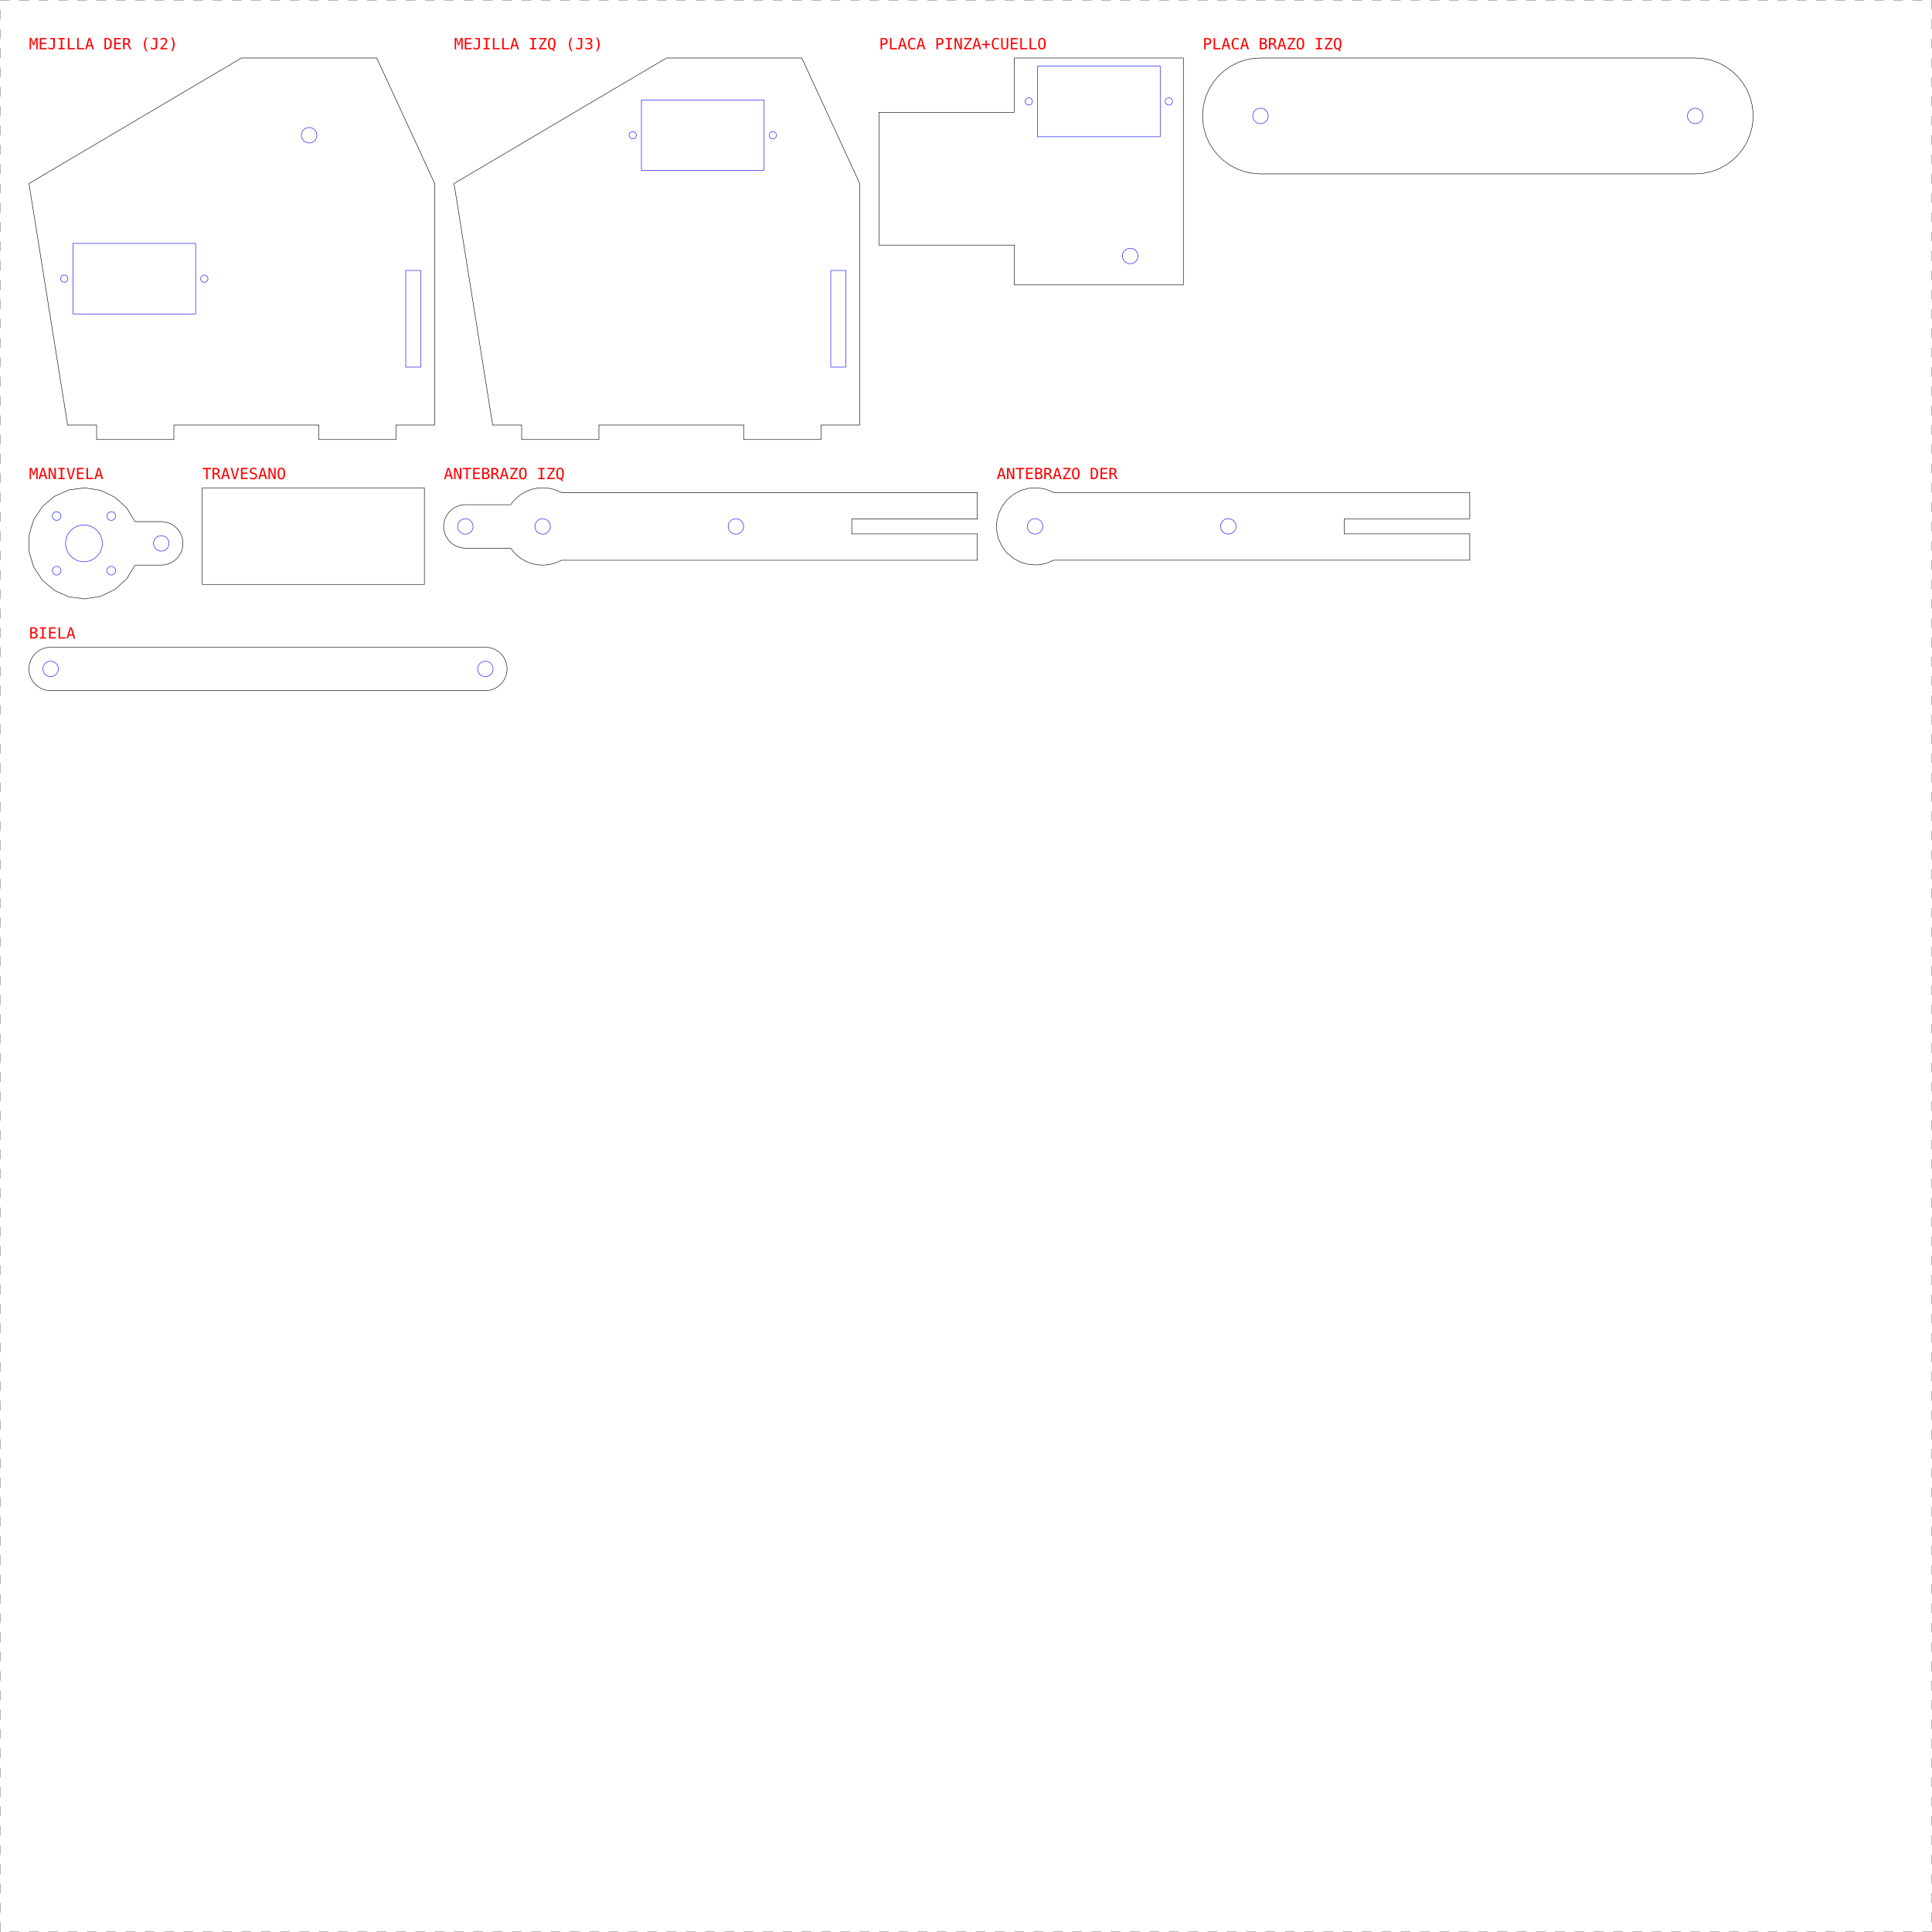
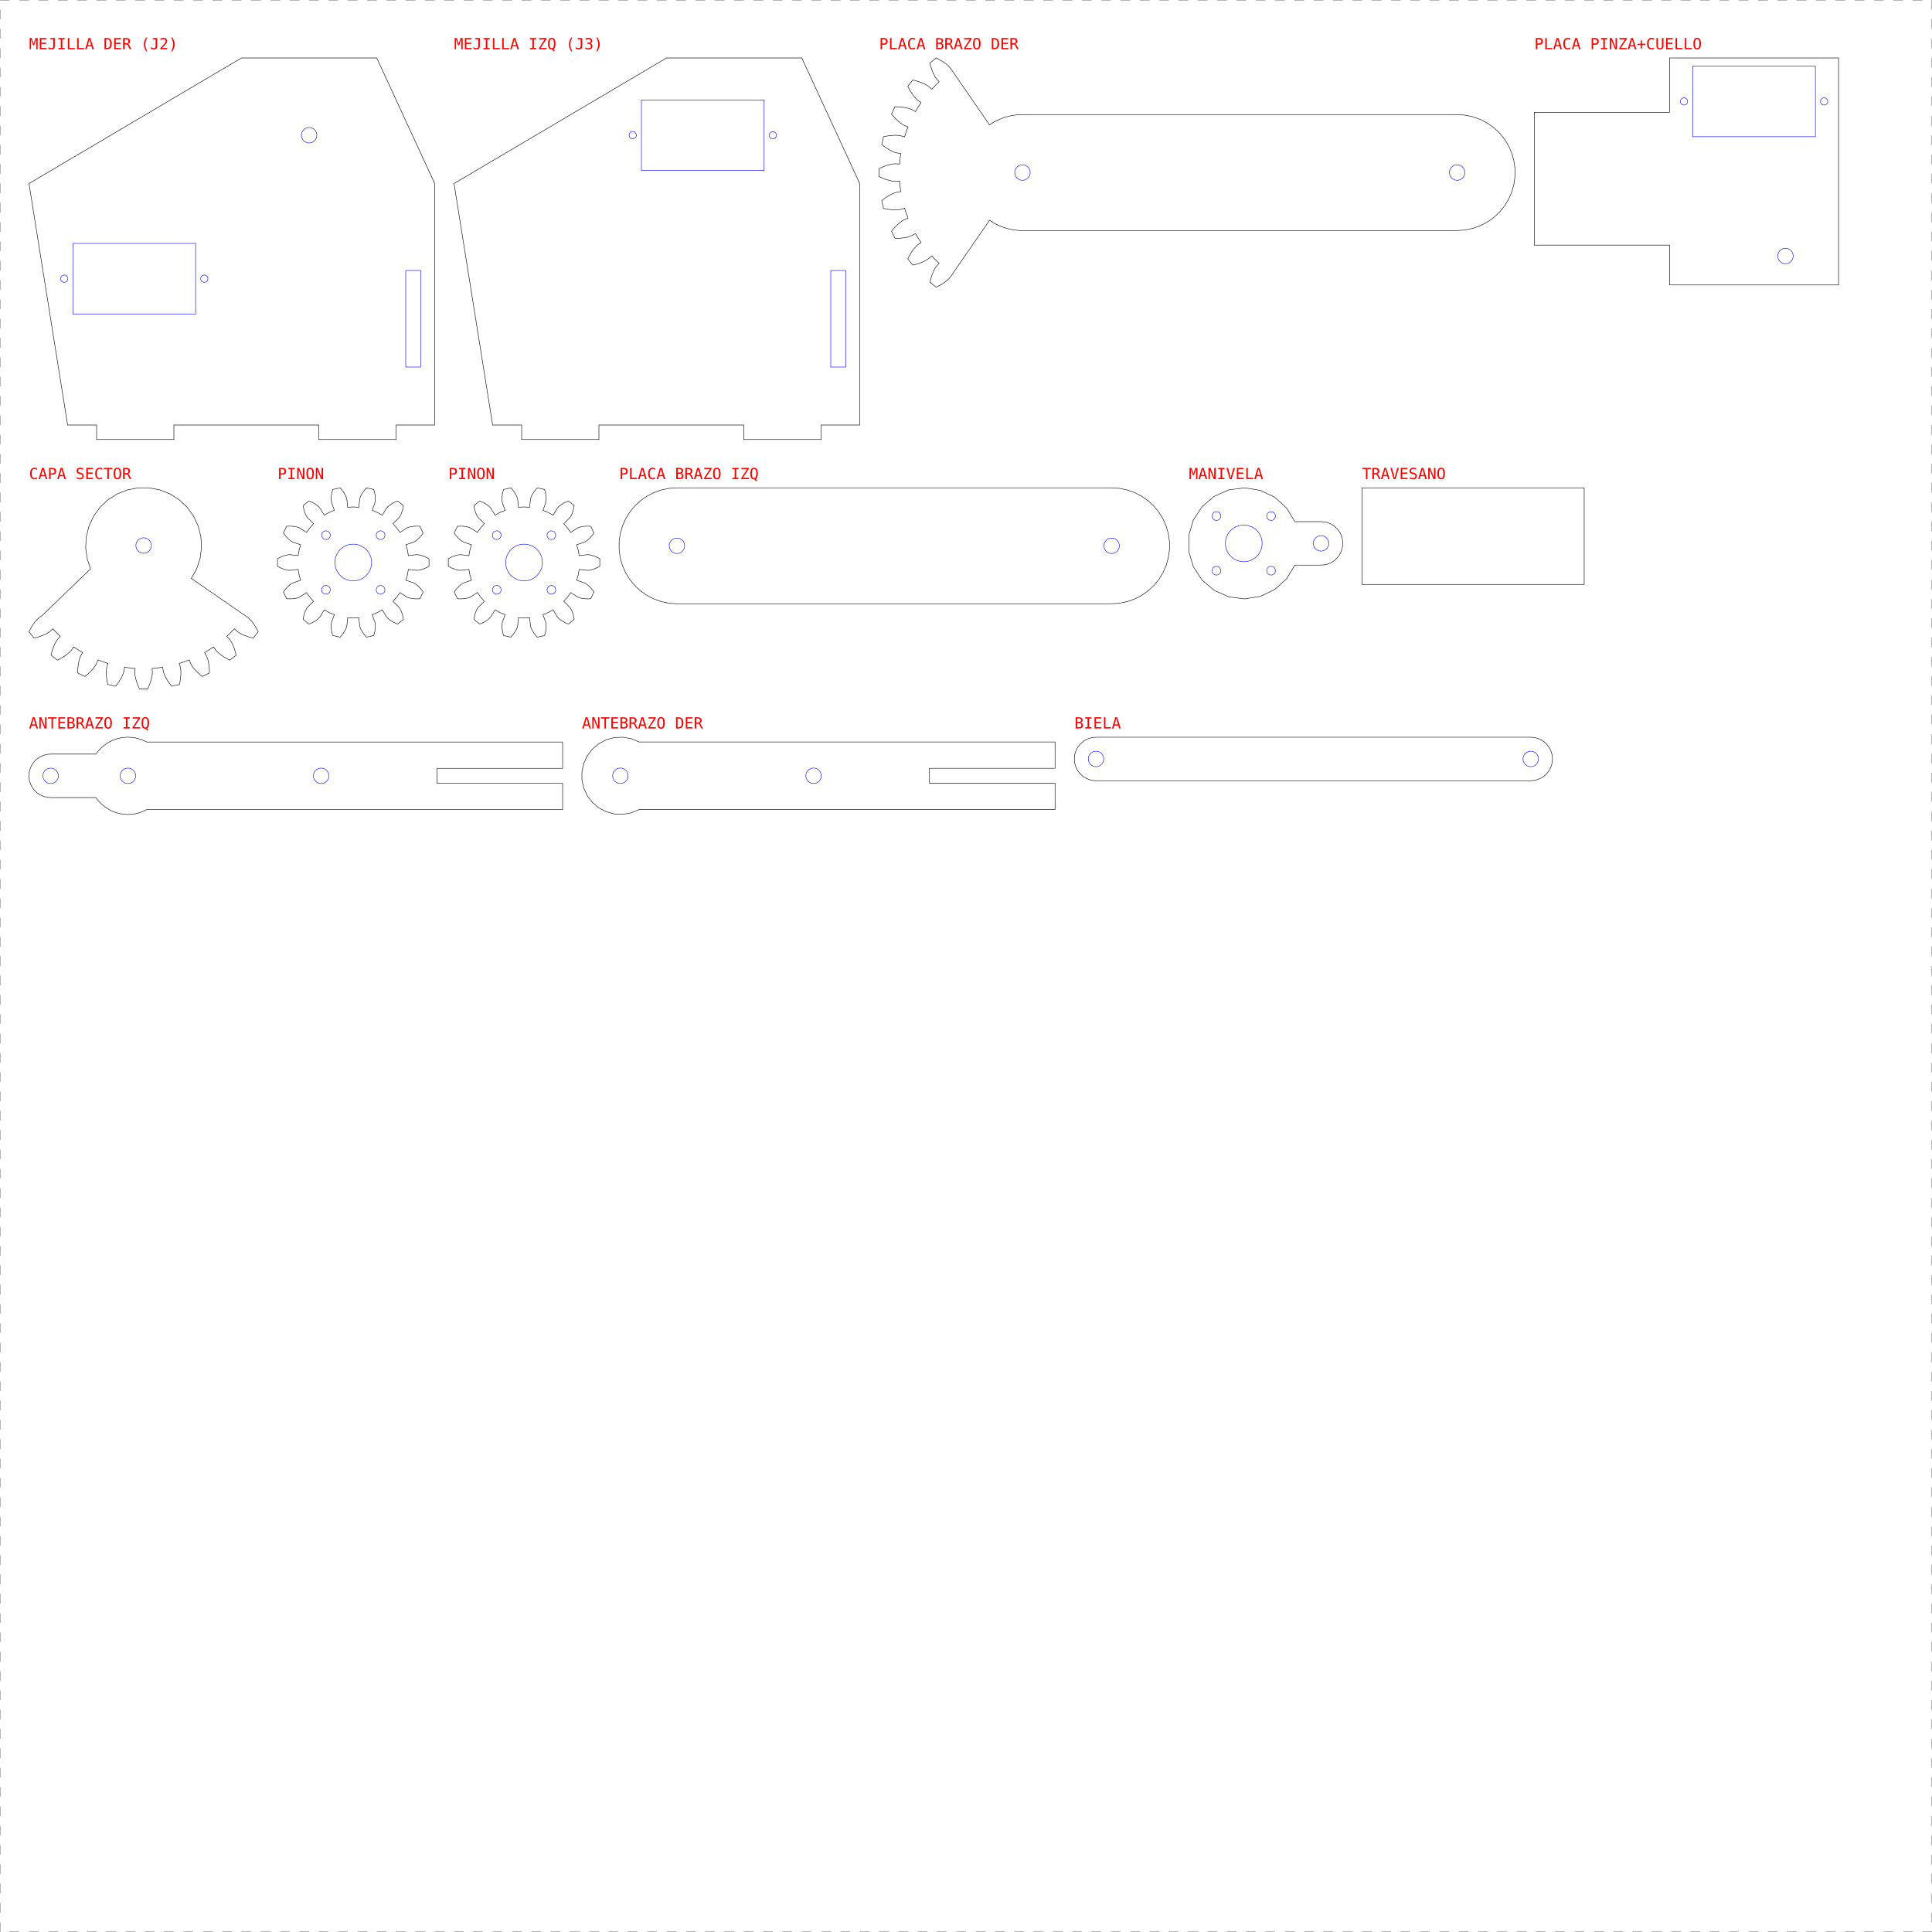
<svg xmlns="http://www.w3.org/2000/svg" width="400mm" height="400mm" viewBox="0 0 400 400">
  <rect id="PLANCHA" x="0" y="0" width="400" height="400" fill="none" stroke="#888" stroke-width="0.2" stroke-dasharray="2 2" />
  <g id="2_AZUL_Primer_corte" fill="none" stroke="#0000ff" stroke-width="0.1">
    <path d="M15.102 64.998L40.502 64.998L40.502 50.398L15.102 50.398Z" />
    <path d="M84.000 76.000L87.100 76.000L87.100 56.000L84.000 56.000Z" />
    <circle cx="64.000" cy="28.000" r="1.600" />
    <circle cx="13.302" cy="57.698" r="0.750" />
    <circle cx="42.302" cy="57.698" r="0.750" />
    <path d="M132.800 35.300L158.200 35.300L158.200 20.700L132.800 20.700Z" />
    <path d="M172.000 76.000L175.100 76.000L175.100 56.000L172.000 56.000Z" />
    <circle cx="131.000" cy="28.000" r="0.750" />
    <circle cx="160.000" cy="28.000" r="0.750" />
-     <path d="M214.800 28.300L240.200 28.300L240.200 13.700L214.800 13.700Z" />
-     <circle cx="213.000" cy="21.000" r="0.750" />
-     <circle cx="242.000" cy="21.000" r="0.750" />
-     <circle cx="234.000" cy="53.000" r="1.600" />
-     <circle cx="260.972" cy="24.000" r="1.600" />
-     <circle cx="350.972" cy="24.000" r="1.600" />
-     <circle cx="17.381" cy="112.499" r="3.800" />
-     <circle cx="23.038" cy="106.842" r="0.900" />
-     <circle cx="11.724" cy="106.842" r="0.900" />
-     <circle cx="11.724" cy="118.156" r="0.900" />
-     <circle cx="23.038" cy="118.156" r="0.900" />
-     <circle cx="33.381" cy="112.499" r="1.600" />
-     <circle cx="112.350" cy="108.994" r="1.600" />
-     <circle cx="96.350" cy="108.994" r="1.600" />
-     <circle cx="152.350" cy="108.994" r="1.600" />
-     <circle cx="214.302" cy="108.981" r="1.600" />
-     <circle cx="254.302" cy="108.981" r="1.600" />
-     <circle cx="10.485" cy="138.497" r="1.600" />
-     <circle cx="100.485" cy="138.497" r="1.600" />
+     <circle cx="211.688" cy="35.729" r="1.600" />
+     <circle cx="301.688" cy="35.729" r="1.600" />
+     <path d="M350.460 28.300L375.860 28.300L375.860 13.700L350.460 13.700Z" />
+     <circle cx="348.660" cy="21.000" r="0.750" />
+     <circle cx="377.660" cy="21.000" r="0.750" />
+     <circle cx="369.660" cy="53.000" r="1.600" />
+     <circle cx="29.729" cy="112.946" r="1.600" />
+     <circle cx="73.139" cy="116.461" r="3.800" />
+     <circle cx="78.796" cy="110.804" r="0.900" />
+     <circle cx="67.482" cy="110.804" r="0.900" />
+     <circle cx="67.482" cy="122.117" r="0.900" />
+     <circle cx="78.796" cy="122.117" r="0.900" />
+     <circle cx="108.500" cy="116.461" r="3.800" />
+     <circle cx="114.157" cy="110.804" r="0.900" />
+     <circle cx="102.844" cy="110.804" r="0.900" />
+     <circle cx="102.844" cy="122.117" r="0.900" />
+     <circle cx="114.157" cy="122.117" r="0.900" />
+     <circle cx="140.153" cy="113.000" r="1.600" />
+     <circle cx="230.153" cy="113.000" r="1.600" />
+     <circle cx="257.506" cy="112.499" r="3.800" />
+     <circle cx="263.163" cy="106.842" r="0.900" />
+     <circle cx="251.849" cy="106.842" r="0.900" />
+     <circle cx="251.849" cy="118.156" r="0.900" />
+     <circle cx="263.163" cy="118.156" r="0.900" />
+     <circle cx="273.506" cy="112.499" r="1.600" />
+     <circle cx="26.485" cy="160.629" r="1.600" />
+     <circle cx="10.485" cy="160.629" r="1.600" />
+     <circle cx="66.485" cy="160.629" r="1.600" />
+     <circle cx="128.437" cy="160.616" r="1.600" />
+     <circle cx="168.437" cy="160.616" r="1.600" />
+     <circle cx="226.922" cy="157.135" r="1.600" />
+     <circle cx="316.922" cy="157.135" r="1.600" />
  </g>
  <g id="3_NEGRO_Corte_final" fill="none" stroke="#000000" stroke-width="0.1">
    <path d="M14.000 88.000L20.000 88.000L20.000 91.000L36.000 91.000L36.000 88.000L66.000 88.000L66.000 91.000L82.000 91.000L82.000 88.000L90.000 88.000L90.000 38.000L78.000 12.000L50.000 12.000L6.000 38.000Z" />
    <path d="M102.000 88.000L108.000 88.000L108.000 91.000L124.000 91.000L124.000 88.000L154.000 88.000L154.000 91.000L170.000 91.000L170.000 88.000L178.000 88.000L178.000 38.000L166.000 12.000L138.000 12.000L94.000 38.000Z" />
-     <path d="M182.000 50.750L210.000 50.750L210.000 59.000L245.000 59.000L245.000 12.000L210.000 12.000L210.000 23.250L182.000 23.250Z" />
-     <path d="M260.972 36.000L350.972 36.000L352.606 35.888L354.210 35.555L355.753 35.007L357.207 34.253L358.545 33.309L359.742 32.191L360.776 30.920L361.627 29.521L362.279 28.019L362.721 26.441L362.944 24.819L362.944 23.181L362.721 21.559L362.279 19.981L361.627 18.479L360.776 17.080L359.742 15.809L358.545 14.691L357.207 13.747L355.753 12.993L354.210 12.445L352.606 12.112L350.972 12.000L260.972 12.000L259.338 12.112L257.734 12.445L256.191 12.993L254.737 13.747L253.399 14.691L252.202 15.809L251.168 17.080L250.317 18.479L249.665 19.981L249.223 21.559L249.000 23.181L249.000 24.819L249.223 26.441L249.665 28.019L250.317 29.521L251.168 30.920L252.202 32.191L253.399 33.309L254.737 34.253L256.191 35.007L257.734 35.555L259.338 35.888Z" />
-     <path d="M27.964 116.999L33.381 116.999L34.121 116.937L34.842 116.755L35.522 116.456L36.145 116.050L36.691 115.546L37.148 114.960L37.502 114.306L37.743 113.603L37.865 112.870L37.865 112.127L37.743 111.394L37.502 110.691L37.148 110.037L36.691 109.451L36.145 108.948L35.522 108.541L34.842 108.242L34.121 108.060L33.381 107.999L27.964 107.999L26.247 105.175L23.798 102.956L20.819 101.525L17.556 101.000L14.279 101.425L11.258 102.764L8.742 104.908L6.940 107.678L6.000 110.846L6.000 114.151L6.940 117.319L8.742 120.090L11.258 122.233L14.279 123.572L17.556 123.997L20.819 123.473L23.798 122.042L26.247 119.823Z" />
-     <path d="M41.865 121.000L87.865 121.000L87.865 101.000L41.865 101.000Z" />
-     <path d="M96.350 104.494L95.609 104.555L94.889 104.738L94.208 105.036L93.586 105.443L93.039 105.946L92.583 106.533L92.229 107.186L91.988 107.889L91.865 108.622L91.865 109.366L91.988 110.099L92.229 110.802L92.583 111.455L93.039 112.042L93.586 112.545L94.208 112.952L94.889 113.250L95.609 113.433L96.350 113.494L105.736 113.494L106.105 113.995L106.513 114.465L106.956 114.902L107.432 115.304L107.937 115.667L108.470 115.990L109.025 116.271L109.601 116.507L110.193 116.698L110.799 116.842L111.414 116.939L112.034 116.988L112.657 116.988L113.278 116.940L113.893 116.844L114.498 116.700L115.091 116.510L115.667 116.274L116.223 115.994L202.350 115.994L202.350 110.544L176.350 110.544L176.350 107.444L202.350 107.444L202.350 101.994L116.223 101.994L115.667 101.714L115.091 101.478L114.498 101.288L113.893 101.144L113.278 101.048L112.657 101.000L112.034 101.000L111.414 101.049L110.799 101.146L110.193 101.290L109.601 101.481L109.025 101.718L108.470 101.998L107.937 102.321L107.432 102.684L106.956 103.086L106.513 103.523L106.105 103.993L105.736 104.494Z" />
-     <path d="M218.175 101.981L216.565 101.308L214.848 101.000L213.105 101.072L211.418 101.519L209.869 102.322L208.531 103.442L207.467 104.825L206.728 106.406L206.350 108.109L206.350 109.854L206.728 111.557L207.467 113.138L208.531 114.521L209.869 115.641L211.418 116.443L213.105 116.891L214.848 116.963L216.565 116.655L218.175 115.981L304.302 115.981L304.302 110.531L278.302 110.531L278.302 107.431L304.302 107.431L304.302 101.981Z" />
-     <path d="M10.485 142.997L100.485 142.997L101.225 142.936L101.946 142.754L102.626 142.455L103.249 142.048L103.795 141.545L104.252 140.959L104.606 140.305L104.847 139.602L104.969 138.869L104.969 138.126L104.847 137.393L104.606 136.690L104.252 136.036L103.795 135.450L103.249 134.946L102.626 134.540L101.946 134.241L101.225 134.059L100.485 133.997L10.485 133.997L9.744 134.059L9.023 134.241L8.343 134.540L7.721 134.946L7.174 135.450L6.717 136.036L6.364 136.690L6.122 137.393L6.000 138.126L6.000 138.869L6.122 139.602L6.364 140.305L6.717 140.959L7.174 141.545L7.721 142.048L8.343 142.455L9.023 142.754L9.744 142.936Z" />
+     <path d="M211.688 47.729L301.688 47.729L303.322 47.617L304.926 47.284L306.469 46.736L307.923 45.982L309.261 45.038L310.458 43.920L311.492 42.649L312.343 41.250L312.996 39.748L313.437 38.171L313.660 36.548L313.660 34.910L313.437 33.288L312.996 31.711L312.343 30.208L311.492 28.809L310.458 27.538L309.261 26.421L307.923 25.476L306.469 24.723L304.926 24.174L303.322 23.841L301.688 23.729L211.688 23.729L211.373 23.733L211.058 23.746L210.744 23.766L210.430 23.795L210.117 23.832L209.805 23.878L209.495 23.931L209.186 23.993L208.879 24.063L208.573 24.140L208.270 24.226L207.969 24.320L207.671 24.422L207.375 24.531L207.083 24.648L206.794 24.773L206.508 24.905L206.225 25.045L205.946 25.192L205.672 25.346L205.401 25.508L205.135 25.677L204.873 25.852L197.206 14.741L196.746 14.073L196.360 13.653L195.919 13.272L195.440 12.919L194.929 12.590L194.391 12.284L193.827 12.000L192.529 13.036L192.680 13.649L192.859 14.241L193.066 14.812L193.303 15.358L193.576 15.872L193.900 16.342L194.449 16.940L193.657 17.698L192.899 18.489L192.301 17.941L191.832 17.617L191.317 17.344L190.771 17.106L190.201 16.900L189.608 16.721L188.995 16.569L187.959 17.868L188.243 18.432L188.549 18.970L188.878 19.481L189.231 19.959L189.612 20.401L190.032 20.786L190.700 21.247L190.097 22.162L189.534 23.103L188.829 22.701L188.299 22.490L187.737 22.338L187.152 22.228L186.549 22.153L185.932 22.111L185.300 22.100L184.580 23.596L184.982 24.082L185.400 24.539L185.834 24.964L186.285 25.352L186.755 25.697L187.250 25.980L188.003 26.281L187.619 27.307L187.280 28.349L186.503 28.114L185.940 28.026L185.357 28.004L184.763 28.026L184.159 28.087L183.547 28.184L182.929 28.313L182.560 29.932L183.060 30.317L183.570 30.669L184.087 30.987L184.613 31.265L185.147 31.497L185.693 31.662L186.495 31.788L186.349 32.874L186.249 33.965L185.440 33.909L184.871 33.949L184.298 34.057L183.724 34.211L183.149 34.405L182.574 34.635L182.000 34.899L182.000 36.560L182.574 36.823L183.149 37.053L183.724 37.247L184.298 37.402L184.871 37.509L185.440 37.549L186.249 37.493L186.349 38.584L186.495 39.670L185.693 39.796L185.147 39.961L184.613 40.193L184.087 40.472L183.570 40.789L183.060 41.141L182.560 41.526L182.929 43.145L183.547 43.274L184.159 43.371L184.763 43.432L185.357 43.455L185.940 43.432L186.503 43.344L187.280 43.109L187.619 44.151L188.003 45.178L187.250 45.478L186.755 45.761L186.285 46.106L185.834 46.495L185.400 46.919L184.982 47.376L184.580 47.862L185.300 49.359L185.932 49.347L186.549 49.305L187.152 49.230L187.737 49.120L188.299 48.968L188.829 48.757L189.534 48.356L190.097 49.296L190.700 50.211L190.032 50.672L189.612 51.058L189.231 51.499L188.878 51.978L188.549 52.488L188.243 53.026L187.959 53.590L188.995 54.889L189.608 54.737L190.201 54.559L190.771 54.352L191.317 54.114L191.832 53.841L192.301 53.517L192.899 52.969L193.657 53.760L194.449 54.518L193.900 55.116L193.576 55.586L193.303 56.101L193.066 56.646L192.859 57.217L192.680 57.810L192.529 58.423L193.827 59.458L194.391 59.174L194.929 58.868L195.440 58.539L195.919 58.186L196.360 57.805L196.746 57.386L197.206 56.718L204.873 45.606L205.135 45.782L205.401 45.950L205.672 46.112L205.946 46.266L206.225 46.413L206.508 46.553L206.794 46.685L207.083 46.810L207.375 46.927L207.671 47.037L207.969 47.138L208.270 47.232L208.573 47.318L208.879 47.396L209.186 47.465L209.495 47.527L209.805 47.580L210.117 47.626L210.430 47.663L210.744 47.692L211.058 47.713L211.373 47.725Z" />
+     <path d="M317.660 50.750L345.660 50.750L345.660 59.000L380.660 59.000L380.660 12.000L345.660 12.000L345.660 23.250L317.660 23.250Z" />
+     <path d="M8.741 127.428L8.073 127.889L7.653 128.275L7.272 128.716L6.919 129.195L6.590 129.705L6.284 130.244L6.000 130.808L7.036 132.106L7.649 131.955L8.241 131.776L8.812 131.569L9.358 131.331L9.872 131.058L10.342 130.735L10.940 130.186L11.698 130.978L12.489 131.736L11.941 132.334L11.617 132.803L11.344 133.318L11.106 133.863L10.900 134.434L10.721 135.027L10.569 135.640L11.868 136.676L12.432 136.391L12.970 136.085L13.481 135.757L13.959 135.404L14.401 135.023L14.786 134.603L15.247 133.935L16.162 134.538L17.103 135.101L16.701 135.806L16.490 136.335L16.338 136.898L16.228 137.483L16.153 138.085L16.111 138.703L16.100 139.334L17.596 140.055L18.082 139.653L18.539 139.234L18.964 138.800L19.352 138.350L19.697 137.880L19.980 137.385L20.281 136.631L21.307 137.015L22.349 137.355L22.114 138.132L22.026 138.695L22.004 139.277L22.026 139.872L22.087 140.476L22.184 141.088L22.313 141.706L23.932 142.075L24.317 141.575L24.669 141.065L24.987 140.548L25.265 140.022L25.497 139.487L25.662 138.942L25.788 138.140L26.874 138.286L27.965 138.385L27.909 139.195L27.949 139.764L28.057 140.336L28.211 140.911L28.405 141.486L28.635 142.061L28.899 142.635L30.560 142.635L30.823 142.061L31.053 141.486L31.247 140.911L31.402 140.336L31.509 139.764L31.549 139.195L31.493 138.385L32.584 138.286L33.670 138.140L33.796 138.942L33.961 139.487L34.193 140.022L34.472 140.548L34.789 141.065L35.141 141.575L35.526 142.075L37.145 141.706L37.274 141.088L37.371 140.476L37.432 139.872L37.455 139.277L37.432 138.695L37.344 138.132L37.109 137.355L38.151 137.015L39.178 136.631L39.478 137.385L39.761 137.880L40.106 138.350L40.495 138.800L40.919 139.234L41.376 139.653L41.862 140.055L43.359 139.334L43.347 138.703L43.305 138.085L43.230 137.483L43.120 136.898L42.968 136.335L42.757 135.806L42.356 135.101L43.296 134.538L44.211 133.935L44.672 134.603L45.058 135.023L45.499 135.404L45.978 135.757L46.488 136.085L47.026 136.391L47.590 136.676L48.889 135.640L48.737 135.027L48.559 134.434L48.352 133.863L48.114 133.318L47.841 132.803L47.517 132.334L46.969 131.736L47.760 130.978L48.518 130.186L49.116 130.735L49.586 131.058L50.101 131.331L50.646 131.569L51.217 131.776L51.810 131.955L52.423 132.106L53.458 130.808L53.174 130.244L52.868 129.705L52.539 129.195L52.186 128.716L51.805 128.275L51.386 127.889L50.718 127.428L39.606 119.761L40.711 117.783L41.425 115.633L41.721 113.386L41.590 111.124L41.036 108.927L40.079 106.873L38.752 105.036L37.104 103.480L35.193 102.263L33.088 101.426L30.862 101.000L28.596 101.000L26.371 101.426L24.265 102.263L22.354 103.480L20.706 105.036L19.380 106.873L18.422 108.927L17.868 111.124L17.737 113.386L18.034 115.633L18.747 117.783Z" />
+     <path d="M84.551 117.878L86.194 118.082L86.624 118.061L87.060 117.977L87.500 117.848L87.941 117.680L88.381 117.476L88.820 117.238L88.820 115.683L88.381 115.445L87.941 115.241L87.500 115.073L87.060 114.944L86.624 114.860L86.194 114.840L84.551 115.044L84.351 113.902L84.036 112.786L85.605 112.256L85.983 112.052L86.340 111.787L86.680 111.480L87.004 111.137L87.312 110.762L87.604 110.357L86.930 108.957L86.431 108.932L85.946 108.939L85.476 108.979L85.024 109.054L84.594 109.167L84.198 109.335L82.806 110.232L82.130 109.290L81.362 108.421L82.546 107.264L82.798 106.916L83.005 106.522L83.178 106.098L83.321 105.649L83.436 105.177L83.523 104.685L82.308 103.716L81.848 103.911L81.414 104.128L81.008 104.367L80.633 104.631L80.295 104.919L80.012 105.243L79.147 106.654L78.129 106.099L77.060 105.650L77.624 104.093L77.700 103.670L77.716 103.226L77.688 102.768L77.622 102.301L77.521 101.826L77.386 101.346L75.871 101.000L75.541 101.375L75.244 101.759L74.982 102.151L74.758 102.551L74.579 102.957L74.464 103.372L74.297 105.019L73.139 104.961L71.981 105.019L71.814 103.372L71.699 102.957L71.520 102.551L71.296 102.151L71.034 101.759L70.737 101.375L70.407 101.000L68.892 101.346L68.757 101.826L68.656 102.301L68.590 102.768L68.562 103.226L68.578 103.670L68.653 104.093L69.218 105.650L68.149 106.099L67.131 106.654L66.266 105.243L65.983 104.919L65.645 104.631L65.270 104.367L64.864 104.128L64.430 103.911L63.970 103.716L62.755 104.685L62.842 105.177L62.957 105.649L63.100 106.098L63.273 106.522L63.480 106.916L63.732 107.264L64.916 108.421L64.148 109.290L63.472 110.232L62.080 109.335L61.684 109.167L61.254 109.054L60.802 108.979L60.332 108.939L59.847 108.932L59.348 108.957L58.674 110.357L58.966 110.762L59.274 111.137L59.598 111.480L59.938 111.787L60.295 112.052L60.673 112.256L62.242 112.786L61.927 113.902L61.727 115.044L60.084 114.840L59.654 114.860L59.218 114.944L58.778 115.073L58.337 115.241L57.897 115.445L57.458 115.683L57.458 117.238L57.897 117.476L58.337 117.680L58.778 117.848L59.218 117.977L59.654 118.061L60.084 118.082L61.727 117.878L61.927 119.020L62.242 120.135L60.673 120.665L60.295 120.869L59.938 121.134L59.598 121.441L59.274 121.784L58.966 122.159L58.674 122.564L59.348 123.964L59.847 123.989L60.332 123.982L60.802 123.942L61.254 123.867L61.684 123.754L62.080 123.586L63.472 122.689L64.148 123.631L64.916 124.500L63.732 125.657L63.480 126.006L63.273 126.399L63.100 126.823L62.957 127.273L62.842 127.744L62.755 128.236L63.970 129.205L64.430 129.010L64.864 128.793L65.270 128.554L65.645 128.290L65.983 128.002L66.266 127.678L67.131 126.267L68.149 126.822L69.218 127.271L68.653 128.828L68.578 129.251L68.562 129.695L68.590 130.153L68.656 130.620L68.757 131.095L68.892 131.575L70.407 131.921L70.737 131.546L71.034 131.163L71.296 130.770L71.520 130.370L71.699 129.964L71.814 129.549L71.981 127.902L73.139 127.961L74.297 127.902L74.464 129.549L74.579 129.964L74.758 130.370L74.982 130.770L75.244 131.163L75.541 131.546L75.871 131.921L77.386 131.575L77.521 131.095L77.622 130.620L77.688 130.153L77.716 129.695L77.700 129.251L77.624 128.828L77.060 127.271L78.129 126.822L79.147 126.267L80.012 127.678L80.295 128.002L80.633 128.290L81.008 128.554L81.414 128.793L81.848 129.010L82.308 129.205L83.523 128.236L83.436 127.744L83.321 127.273L83.178 126.823L83.005 126.399L82.798 126.006L82.546 125.657L81.362 124.500L82.130 123.631L82.806 122.689L84.198 123.586L84.594 123.754L85.024 123.867L85.476 123.942L85.946 123.982L86.431 123.989L86.930 123.964L87.604 122.564L87.312 122.159L87.004 121.784L86.680 121.441L86.340 121.134L85.983 120.869L85.605 120.665L84.036 120.135L84.351 119.020Z" />
+     <path d="M119.913 117.878L121.556 118.082L121.986 118.061L122.422 117.977L122.861 117.848L123.302 117.680L123.743 117.476L124.181 117.238L124.181 115.683L123.743 115.445L123.302 115.241L122.861 115.073L122.422 114.944L121.986 114.860L121.556 114.840L119.913 115.044L119.712 113.902L119.397 112.786L120.966 112.256L121.345 112.052L121.701 111.787L122.041 111.480L122.366 111.137L122.674 110.762L122.966 110.357L122.291 108.957L121.793 108.932L121.307 108.939L120.837 108.979L120.385 109.054L119.956 109.167L119.560 109.335L118.168 110.232L117.492 109.290L116.724 108.421L117.908 107.264L118.160 106.916L118.366 106.522L118.539 106.098L118.683 105.649L118.798 105.177L118.885 104.685L117.670 103.716L117.210 103.911L116.776 104.128L116.369 104.367L115.994 104.631L115.657 104.919L115.373 105.243L114.508 106.654L113.490 106.099L112.421 105.650L112.986 104.093L113.062 103.670L113.077 103.226L113.049 102.768L112.983 102.301L112.882 101.826L112.747 101.346L111.232 101.000L110.902 101.375L110.605 101.759L110.343 102.151L110.119 102.551L109.941 102.957L109.825 103.372L109.658 105.019L108.500 104.961L107.342 105.019L107.176 103.372L107.060 102.957L106.881 102.551L106.658 102.151L106.396 101.759L106.099 101.375L105.769 101.000L104.254 101.346L104.119 101.826L104.018 102.301L103.952 102.768L103.924 103.226L103.939 103.670L104.015 104.093L104.580 105.650L103.511 106.099L102.493 106.654L101.628 105.243L101.344 104.919L101.007 104.631L100.632 104.367L100.225 104.128L99.791 103.911L99.331 103.716L98.116 104.685L98.203 105.177L98.318 105.649L98.462 106.098L98.635 106.522L98.841 106.916L99.093 107.264L100.277 108.421L99.509 109.290L98.833 110.232L97.441 109.335L97.045 109.167L96.616 109.054L96.164 108.979L95.694 108.939L95.208 108.932L94.710 108.957L94.035 110.357L94.327 110.762L94.635 111.137L94.960 111.480L95.300 111.787L95.656 112.052L96.035 112.256L97.603 112.786L97.289 113.902L97.088 115.044L95.445 114.840L95.015 114.860L94.579 114.944L94.140 115.073L93.699 115.241L93.258 115.445L92.820 115.683L92.820 117.238L93.258 117.476L93.699 117.680L94.140 117.848L94.579 117.977L95.015 118.061L95.445 118.082L97.088 117.878L97.289 119.020L97.603 120.135L96.035 120.665L95.656 120.869L95.300 121.134L94.960 121.441L94.635 121.784L94.327 122.159L94.035 122.564L94.710 123.964L95.208 123.989L95.694 123.982L96.164 123.942L96.616 123.867L97.045 123.754L97.441 123.586L98.833 122.689L99.509 123.631L100.277 124.500L99.093 125.657L98.841 126.006L98.635 126.399L98.462 126.823L98.318 127.273L98.203 127.744L98.116 128.236L99.331 129.205L99.791 129.010L100.225 128.793L100.632 128.554L101.007 128.290L101.344 128.002L101.628 127.678L102.493 126.267L103.511 126.822L104.580 127.271L104.015 128.828L103.939 129.251L103.924 129.695L103.952 130.153L104.018 130.620L104.119 131.095L104.254 131.575L105.769 131.921L106.099 131.546L106.396 131.163L106.658 130.770L106.881 130.370L107.060 129.964L107.176 129.549L107.342 127.902L108.500 127.961L109.658 127.902L109.825 129.549L109.941 129.964L110.119 130.370L110.343 130.770L110.605 131.163L110.902 131.546L111.232 131.921L112.747 131.575L112.882 131.095L112.983 130.620L113.049 130.153L113.077 129.695L113.062 129.251L112.986 128.828L112.421 127.271L113.490 126.822L114.508 126.267L115.373 127.678L115.657 128.002L115.994 128.290L116.369 128.554L116.776 128.793L117.210 129.010L117.670 129.205L118.885 128.236L118.798 127.744L118.683 127.273L118.539 126.823L118.366 126.399L118.160 126.006L117.908 125.657L116.724 124.500L117.492 123.631L118.168 122.689L119.560 123.586L119.956 123.754L120.385 123.867L120.837 123.942L121.307 123.982L121.793 123.989L122.291 123.964L122.966 122.564L122.674 122.159L122.366 121.784L122.041 121.441L121.701 121.134L121.345 120.869L120.966 120.665L119.397 120.135L119.712 119.020Z" />
+     <path d="M140.153 125.000L230.153 125.000L231.787 124.888L233.391 124.555L234.934 124.007L236.388 123.253L237.726 122.309L238.923 121.191L239.957 119.920L240.808 118.521L241.460 117.019L241.902 115.441L242.125 113.819L242.125 112.181L241.902 110.559L241.460 108.981L240.808 107.479L239.957 106.080L238.923 104.809L237.726 103.691L236.388 102.747L234.934 101.993L233.391 101.445L231.787 101.112L230.153 101.000L140.153 101.000L138.519 101.112L136.916 101.445L135.372 101.993L133.918 102.747L132.580 103.691L131.383 104.809L130.350 106.080L129.499 107.479L128.846 108.981L128.404 110.559L128.181 112.181L128.181 113.819L128.404 115.441L128.846 117.019L129.499 118.521L130.350 119.920L131.383 121.191L132.580 122.309L133.918 123.253L135.372 124.007L136.916 124.555L138.519 124.888Z" />
+     <path d="M268.089 116.999L273.506 116.999L274.247 116.937L274.967 116.755L275.648 116.456L276.270 116.050L276.817 115.546L277.273 114.960L277.627 114.306L277.868 113.603L277.991 112.870L277.991 112.127L277.868 111.394L277.627 110.691L277.273 110.037L276.817 109.451L276.270 108.948L275.648 108.541L274.967 108.242L274.247 108.060L273.506 107.999L268.089 107.999L266.372 105.175L263.923 102.956L260.944 101.525L257.681 101.000L254.404 101.425L251.383 102.764L248.867 104.908L247.065 107.678L246.125 110.846L246.125 114.151L247.065 117.319L248.867 120.090L251.383 122.233L254.404 123.572L257.681 123.997L260.944 123.473L263.923 122.042L266.372 119.823Z" />
+     <path d="M281.991 121.000L327.991 121.000L327.991 101.000L281.991 101.000Z" />
+     <path d="M10.485 156.129L9.744 156.190L9.023 156.373L8.343 156.671L7.721 157.078L7.174 157.581L6.717 158.168L6.364 158.821L6.122 159.524L6.000 160.257L6.000 161.000L6.122 161.734L6.364 162.437L6.717 163.090L7.174 163.677L7.721 164.180L8.343 164.587L9.023 164.885L9.744 165.068L10.485 165.129L19.870 165.129L20.240 165.630L20.648 166.100L21.091 166.537L21.567 166.939L22.072 167.302L22.604 167.625L23.160 167.905L23.736 168.142L24.328 168.333L24.934 168.477L25.549 168.574L26.169 168.623L26.792 168.623L27.412 168.575L28.027 168.479L28.633 168.335L29.226 168.145L29.802 167.909L30.358 167.629L116.485 167.629L116.485 162.179L90.485 162.179L90.485 159.079L116.485 159.079L116.485 153.629L30.358 153.629L29.802 153.349L29.226 153.113L28.633 152.923L28.027 152.779L27.412 152.683L26.792 152.635L26.169 152.635L25.549 152.684L24.934 152.781L24.328 152.925L23.736 153.116L23.160 153.352L22.604 153.633L22.072 153.956L21.567 154.319L21.091 154.721L20.648 155.158L20.240 155.628L19.870 156.129Z" />
+     <path d="M132.310 153.616L130.700 152.943L128.983 152.635L127.239 152.706L125.553 153.154L124.004 153.957L122.665 155.076L121.602 156.460L120.863 158.040L120.485 159.744L120.485 161.489L120.863 163.192L121.602 164.773L122.665 166.156L124.004 167.275L125.553 168.078L127.239 168.526L128.983 168.598L130.700 168.289L132.310 167.616L218.437 167.616L218.437 162.166L192.437 162.166L192.437 159.066L218.437 159.066L218.437 153.616Z" />
+     <path d="M226.922 161.635L316.922 161.635L317.662 161.573L318.383 161.391L319.063 161.092L319.686 160.686L320.232 160.183L320.689 159.596L321.043 158.942L321.284 158.239L321.406 157.506L321.406 156.763L321.284 156.030L321.043 155.327L320.689 154.674L320.232 154.087L319.686 153.584L319.063 153.177L318.383 152.879L317.662 152.696L316.922 152.635L226.922 152.635L226.181 152.696L225.460 152.879L224.780 153.177L224.158 153.584L223.611 154.087L223.154 154.674L222.801 155.327L222.559 156.030L222.437 156.763L222.437 157.506L222.559 158.239L222.801 158.942L223.154 159.596L223.611 160.183L224.158 160.686L224.780 161.092L225.460 161.391L226.181 161.573Z" />
  </g>
  <g id="1_ROJO_Grabado" fill="#ff0000" stroke="none">
    <text x="6.00" y="10.20" font-size="3.2" font-family="monospace">MEJILLA DER (J2)</text>
    <text x="94.00" y="10.20" font-size="3.2" font-family="monospace">MEJILLA IZQ (J3)</text>
-     <text x="182.00" y="10.20" font-size="3.2" font-family="monospace">PLACA PINZA+CUELLO</text>
-     <text x="249.00" y="10.20" font-size="3.2" font-family="monospace">PLACA BRAZO IZQ</text>
-     <text x="6.00" y="99.20" font-size="3.2" font-family="monospace">MANIVELA</text>
-     <text x="41.87" y="99.20" font-size="3.2" font-family="monospace">TRAVESANO</text>
-     <text x="91.87" y="99.20" font-size="3.2" font-family="monospace">ANTEBRAZO IZQ</text>
-     <text x="206.35" y="99.20" font-size="3.2" font-family="monospace">ANTEBRAZO DER</text>
-     <text x="6.00" y="132.20" font-size="3.2" font-family="monospace">BIELA</text>
+     <text x="182.00" y="10.20" font-size="3.2" font-family="monospace">PLACA BRAZO DER</text>
+     <text x="317.66" y="10.20" font-size="3.2" font-family="monospace">PLACA PINZA+CUELLO</text>
+     <text x="6.00" y="99.20" font-size="3.2" font-family="monospace">CAPA SECTOR</text>
+     <text x="57.46" y="99.20" font-size="3.2" font-family="monospace">PINON</text>
+     <text x="92.82" y="99.20" font-size="3.2" font-family="monospace">PINON</text>
+     <text x="128.18" y="99.20" font-size="3.2" font-family="monospace">PLACA BRAZO IZQ</text>
+     <text x="246.13" y="99.20" font-size="3.2" font-family="monospace">MANIVELA</text>
+     <text x="281.99" y="99.20" font-size="3.2" font-family="monospace">TRAVESANO</text>
+     <text x="6.00" y="150.83" font-size="3.2" font-family="monospace">ANTEBRAZO IZQ</text>
+     <text x="120.48" y="150.83" font-size="3.2" font-family="monospace">ANTEBRAZO DER</text>
+     <text x="222.44" y="150.83" font-size="3.2" font-family="monospace">BIELA</text>
  </g>
</svg>
